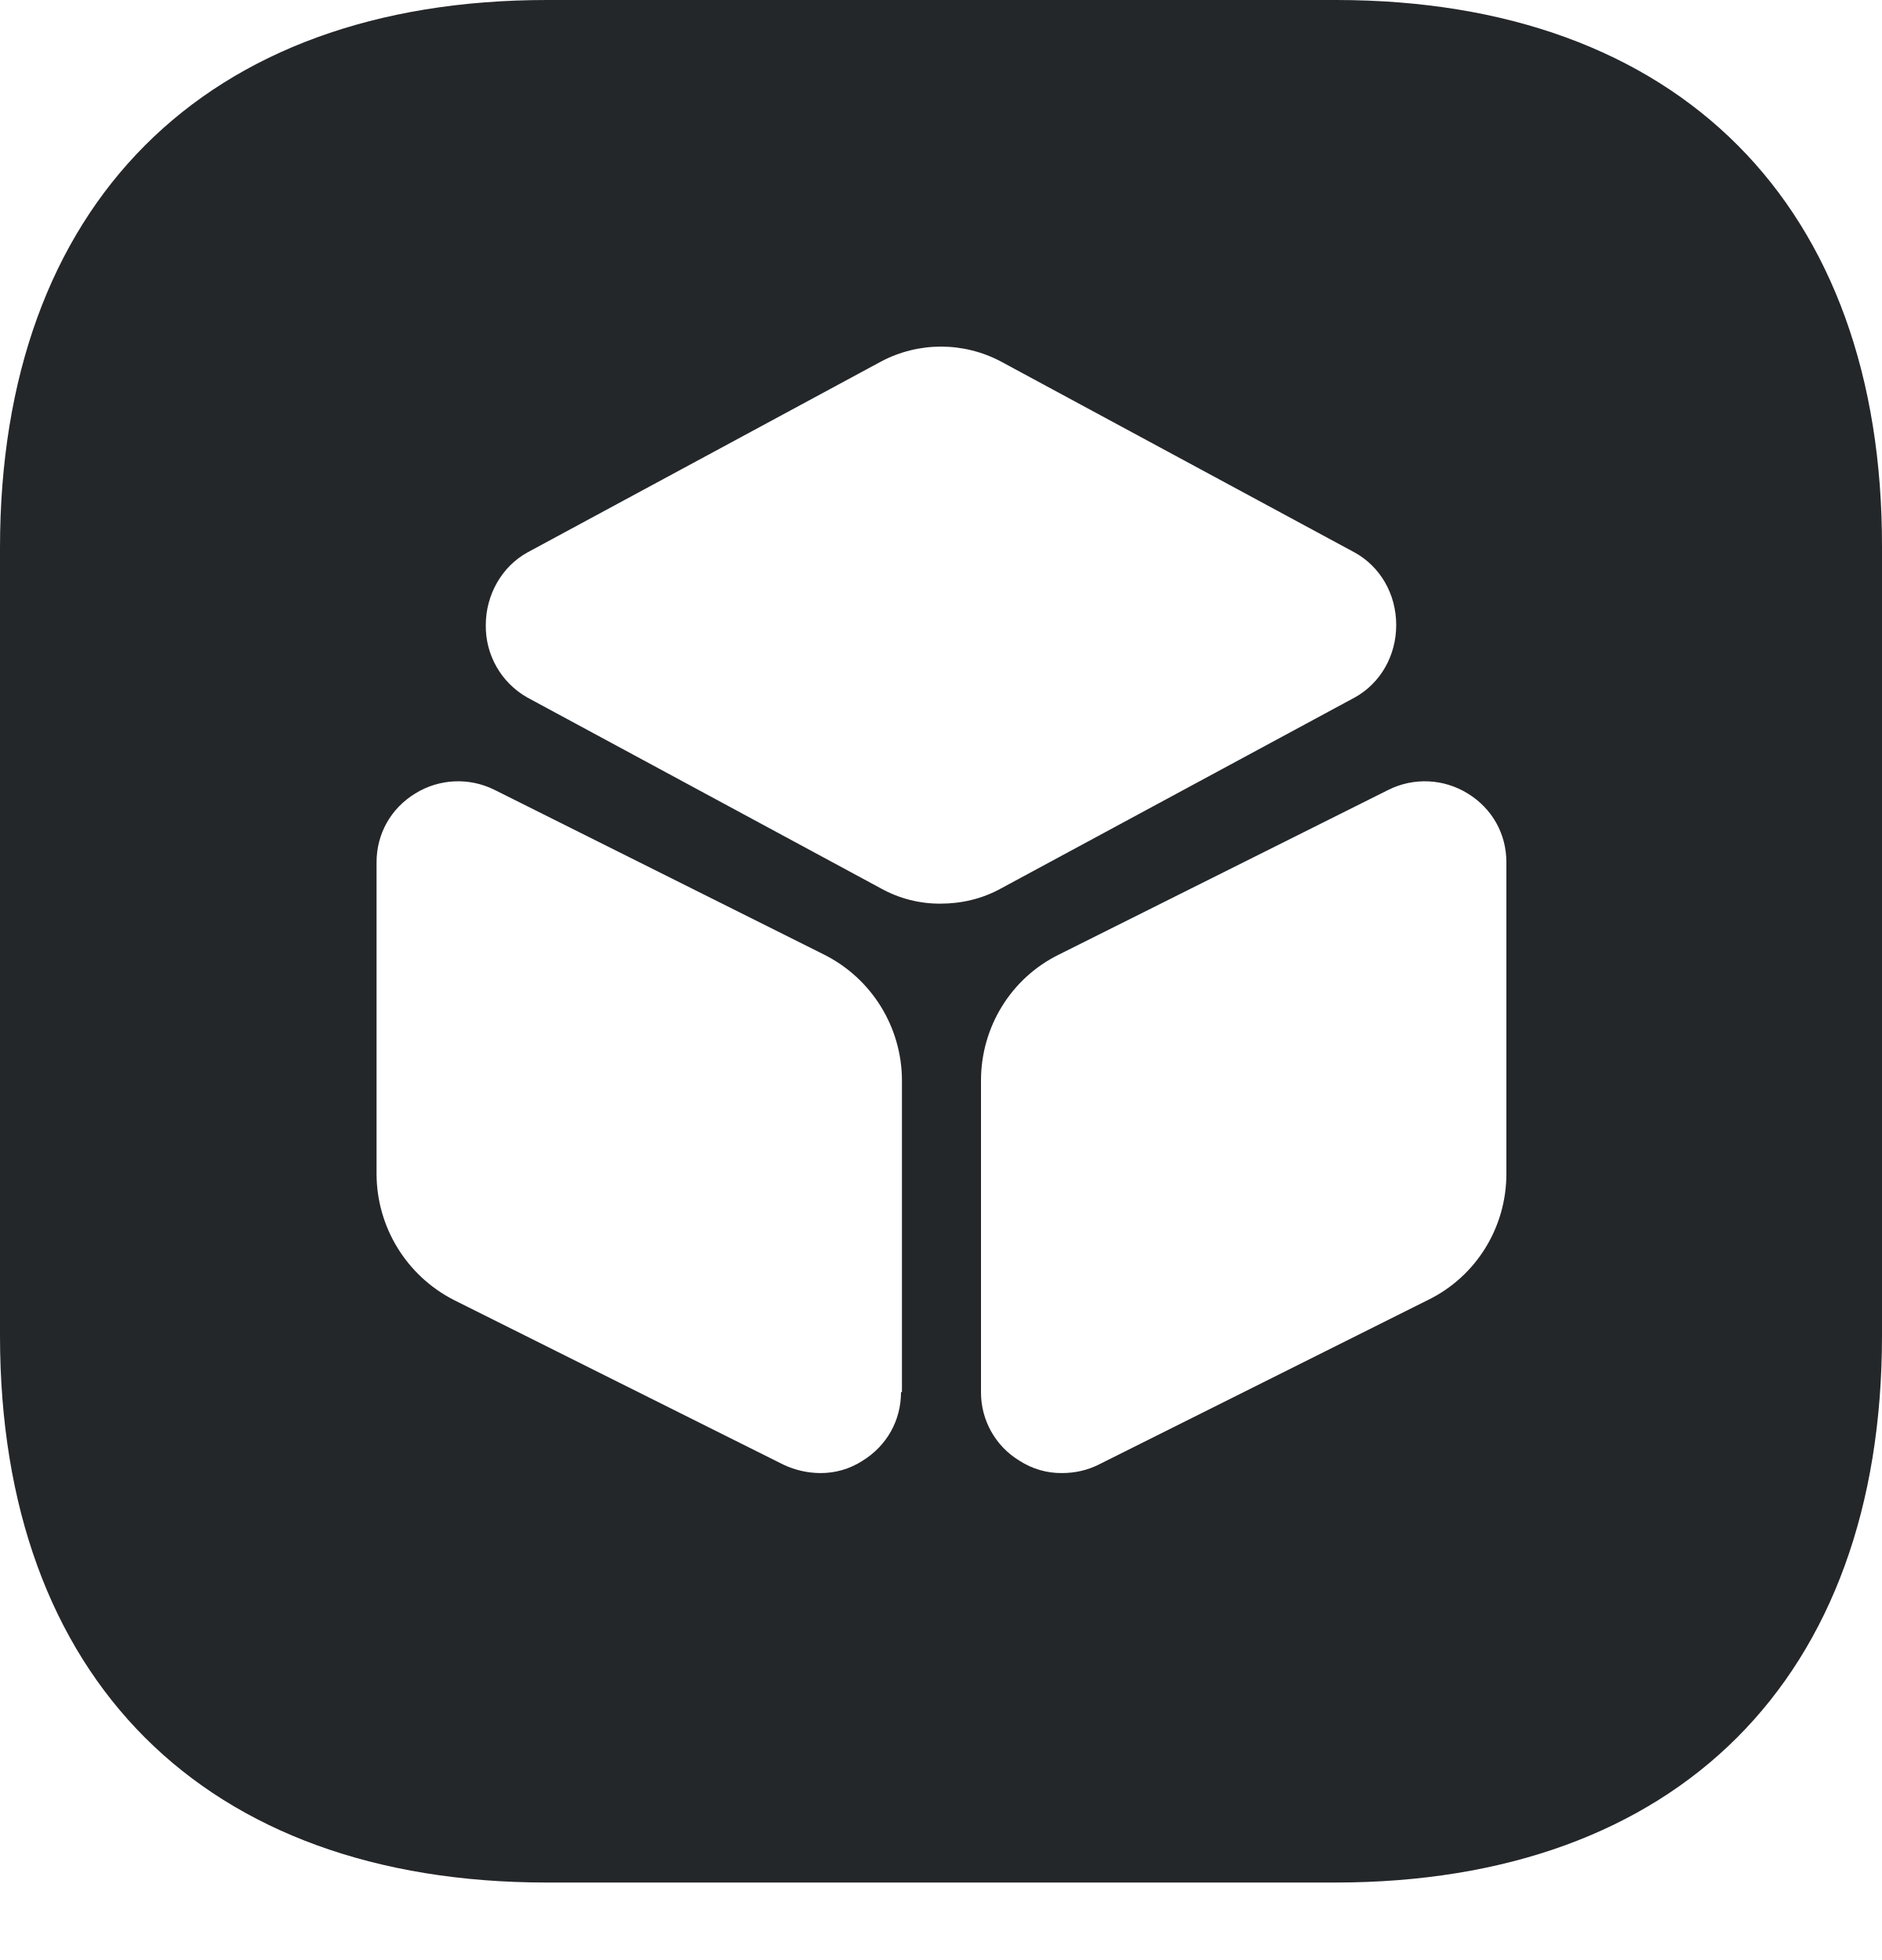
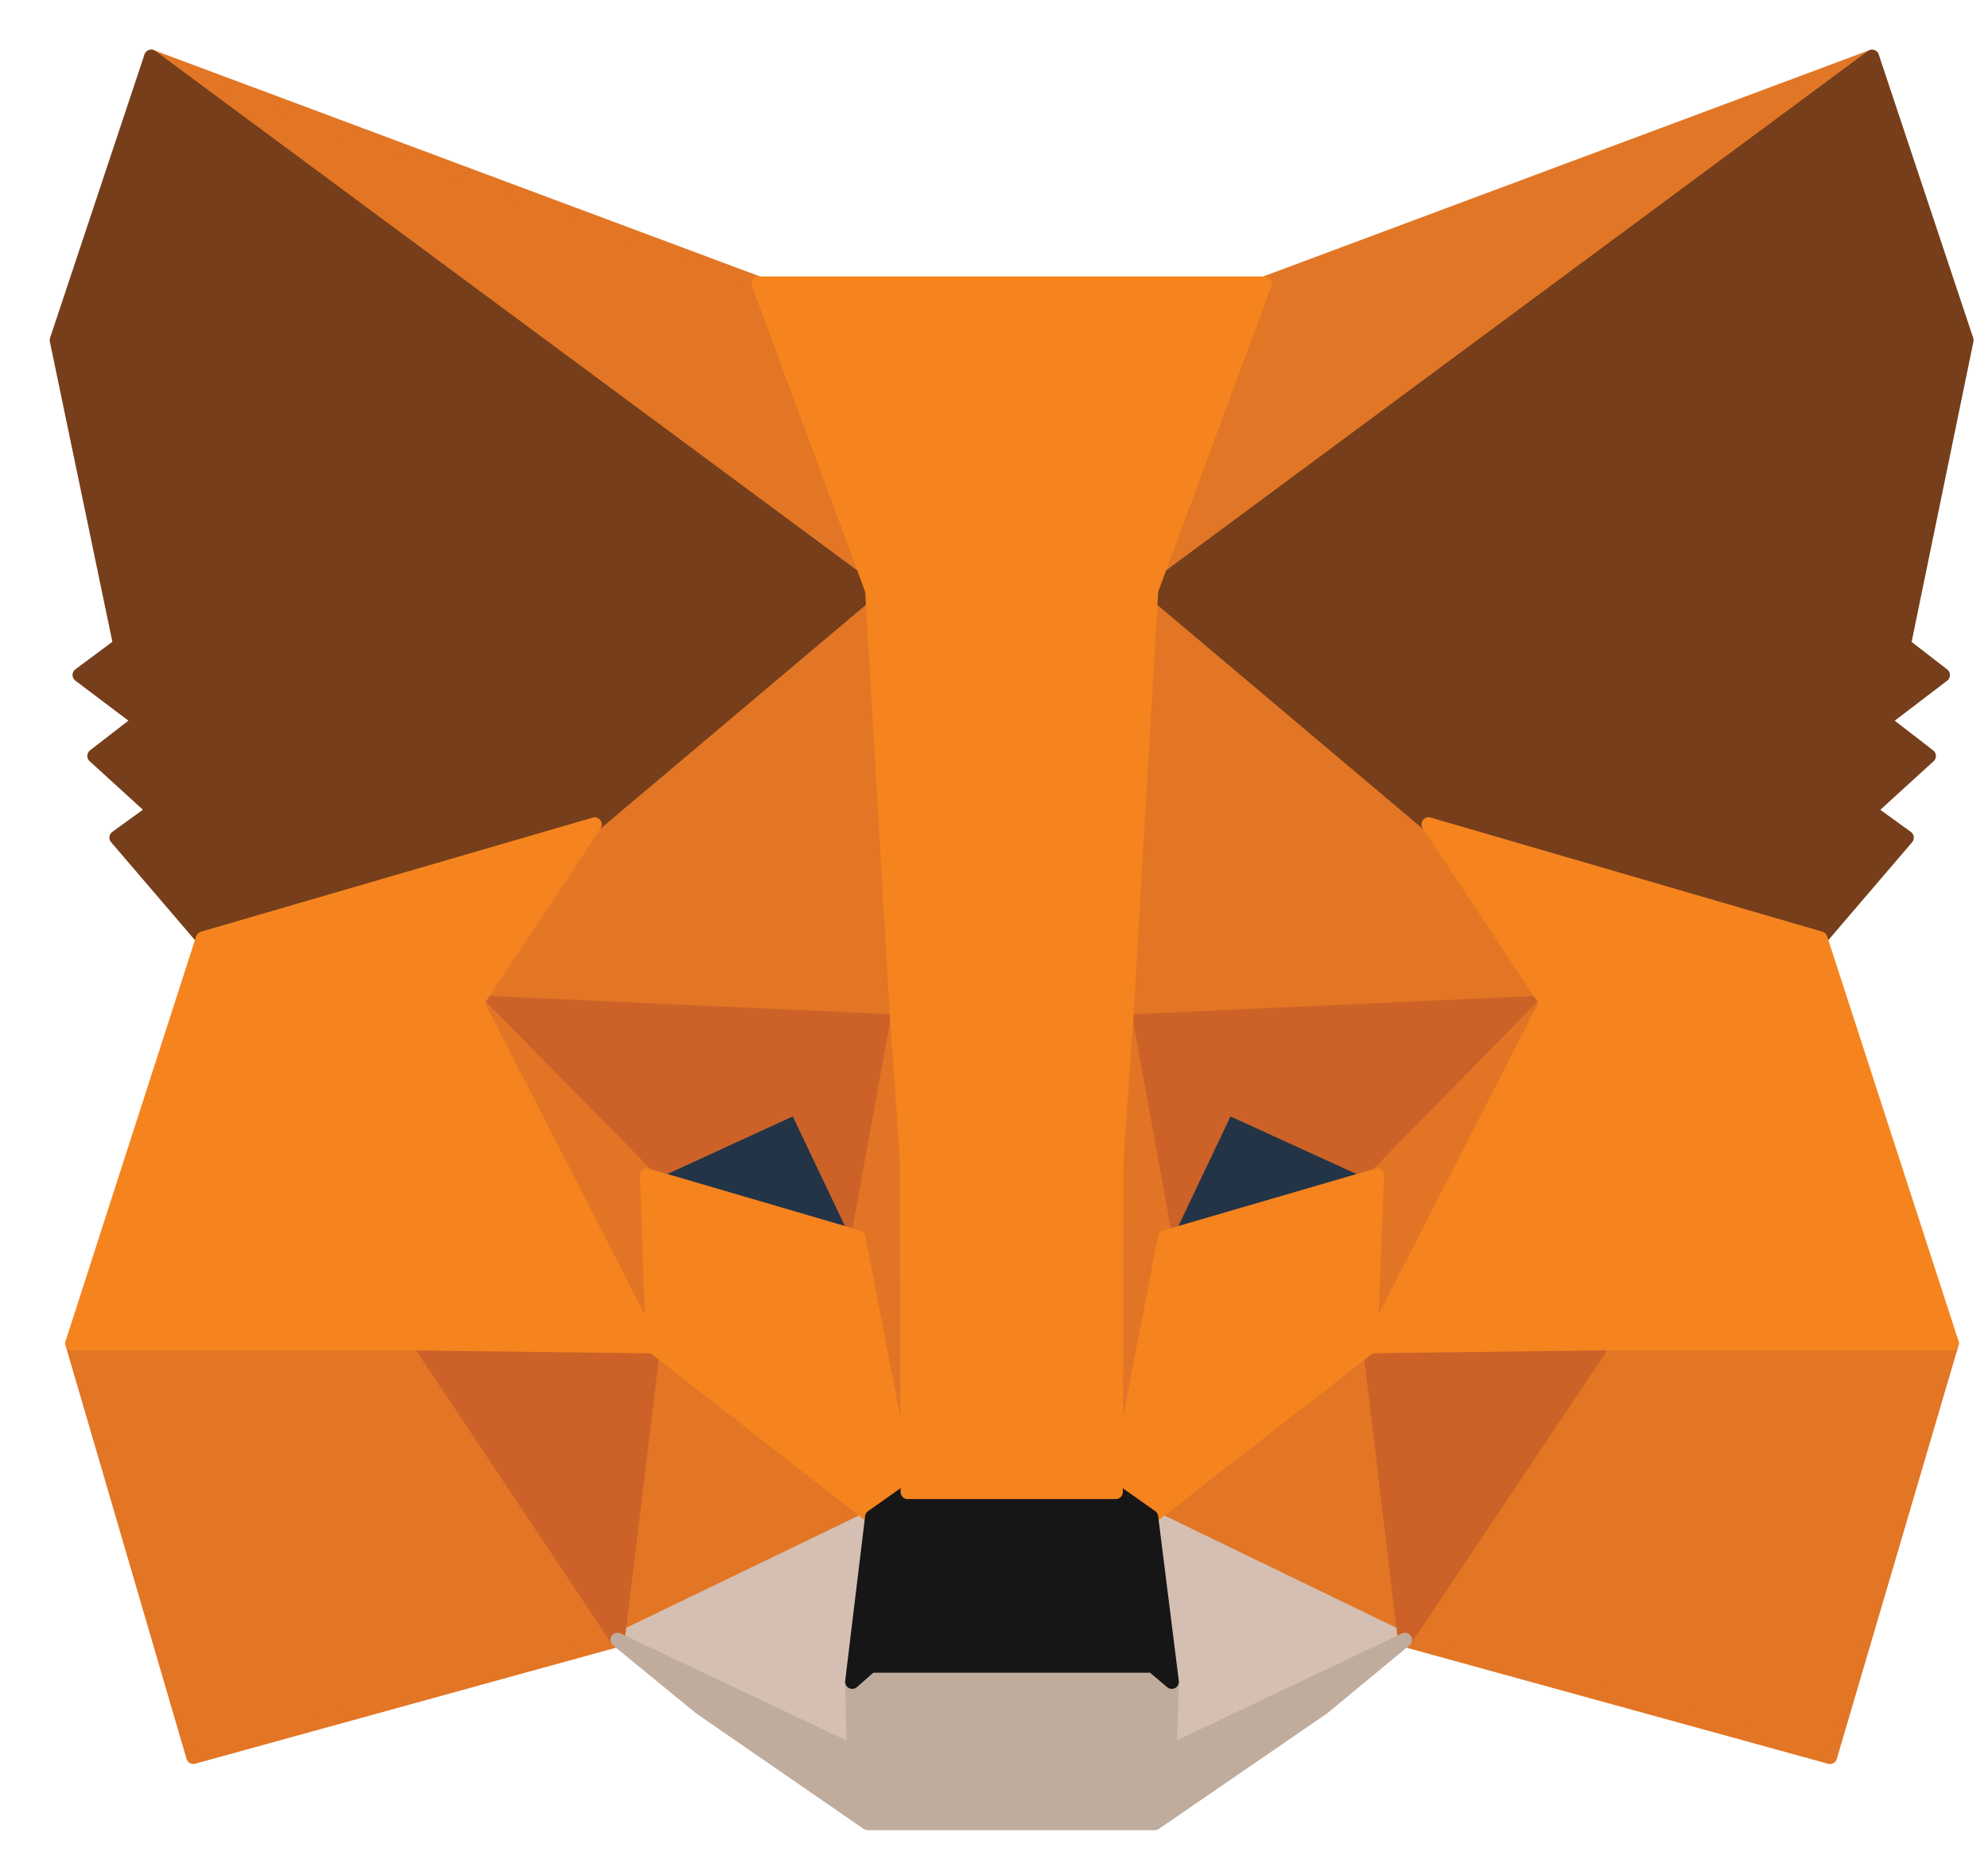
- <svg xmlns="http://www.w3.org/2000/svg" width="24" height="25" fill="none">
-   <path d="M17.037 0H6.975C2.605 0 0 2.617 0 6.987v10.05c0 4.37 2.605 6.975 6.975 6.975h10.05c4.37 0 6.975-2.605 6.975-6.976V6.988C24.012 2.617 21.407 0 17.037 0ZM11.49 17.757c0 .36-.18.684-.492.876a.975.975 0 0 1-.54.156 1.11 1.11 0 0 1-.469-.108l-4.202-2.1a1.811 1.811 0 0 1-.985-1.61v-3.973c0-.36.18-.685.493-.877a1.04 1.04 0 0 1 1.008-.048l4.202 2.101a1.8 1.8 0 0 1 .997 1.609v3.974h-.012Zm-.252-6.423L6.723 8.896a1.045 1.045 0 0 1-.528-.924c0-.384.204-.744.528-.924l4.515-2.438a1.631 1.631 0 0 1 1.524 0l4.515 2.438c.324.18.528.528.528.924s-.204.744-.528.924l-4.515 2.438c-.24.132-.504.192-.768.192a1.54 1.54 0 0 1-.756-.192Zm7.972 3.638c0 .684-.385 1.308-.997 1.608l-4.202 2.101c-.144.072-.3.108-.468.108a.975.975 0 0 1-.54-.156 1.017 1.017 0 0 1-.493-.876v-3.974c0-.684.384-1.309.997-1.609l4.202-2.101a1.04 1.04 0 0 1 1.008.048c.313.192.493.516.493.877v3.974Z" fill="#24272A" />
+ <svg xmlns="http://www.w3.org/2000/svg" fill="none" height="33" viewBox="0 0 35 33" width="35">
+   <g stroke-linecap="round" stroke-linejoin="round" stroke-width=".25">
+     <path d="m32.958 1-13.134 9.718 2.442-5.727z" fill="#e17726" stroke="#e17726" />
+     <g fill="#e27625" stroke="#e27625">
+       <path d="m2.663 1 13.017 9.809-2.325-5.818z" />
+       <path d="m28.23 23.534-3.495 5.339 7.483 2.06 2.144-7.282z" />
+       <path d="m1.273 23.65 2.131 7.282 7.47-2.06-3.482-5.339z" />
+       <path d="m10.471 14.515-2.079 3.136 7.405.337-.247-7.969z" />
+       <path d="m25.151 14.515-5.157-4.587-.169 8.06 7.405-.337z" />
+       <path d="m10.873 28.872 4.482-2.164-3.858-3.006z" />
+       <path d="m20.266 26.708 4.469 2.164-.611-5.17z" />
+     </g>
+     <path d="m24.735 28.872-4.469-2.164.364 2.902-.039 1.231z" fill="#d5bfb2" stroke="#d5bfb2" />
+     <path d="m10.873 28.872 4.157 1.97-.026-1.231.351-2.902z" fill="#d5bfb2" stroke="#d5bfb2" />
+     <path d="m15.108 21.784-3.716-1.088 2.624-1.205z" fill="#233447" stroke="#233447" />
+     <path d="m20.513 21.784 1.091-2.293 2.637 1.205z" fill="#233447" stroke="#233447" />
+     <path d="m10.873 28.872.649-5.339-4.131.117z" fill="#cc6228" stroke="#cc6228" />
+     <path d="m24.098 23.534.637 5.339 3.495-5.222z" fill="#cc6228" stroke="#cc6228" />
+     <path d="m27.229 17.651-7.405.337.689 3.797 1.091-2.293 2.637 1.205z" fill="#cc6228" stroke="#cc6228" />
+     <path d="m11.393 20.696 2.624-1.205 1.091 2.293.689-3.797-7.405-.337z" fill="#cc6228" stroke="#cc6228" />
+     <path d="m8.392 17.651 3.105 6.051-.104-3.006z" fill="#e27525" stroke="#e27525" />
+     <path d="m24.241 20.696-.117 3.006 3.105-6.051z" fill="#e27525" stroke="#e27525" />
+     <path d="m15.797 17.988-.689 3.797.87 4.483.195-5.909z" fill="#e27525" stroke="#e27525" />
+     <path d="m19.824 17.988-.364 2.358.182 5.922.87-4.483z" fill="#e27525" stroke="#e27525" />
+     <path d="m20.513 21.784-.87 4.483.624.441 3.858-3.006.117-3.006z" fill="#f5841f" stroke="#f5841f" />
+     <path d="m11.393 20.696.104 3.006 3.858 3.006.624-.441-.87-4.483z" fill="#f5841f" stroke="#f5841f" />
+     <path d="m20.591 30.842.039-1.231-.338-.285h-4.963l-.325.285.026 1.231-4.157-1.97 1.455 1.192 2.949 2.034h5.054l2.962-2.034 1.442-1.192z" fill="#c0ac9d" stroke="#c0ac9d" />
+     <path d="m20.266 26.708-.624-.441h-3.663l-.624.441-.351 2.902.325-.285h4.963l.338.285z" fill="#161616" stroke="#161616" />
+     <path d="m33.517 11.353 1.104-5.364-1.663-4.989-12.692 9.394 4.885 4.12 6.898 2.009 1.52-1.775-.663-.479 1.052-.959-.805-.622 1.052-.803z" fill="#763e1a" stroke="#763e1a" />
+     <path d="m1 5.989 1.117 5.364-.715.531 1.065.803-.805.622 1.052.959-.663.479 1.52 1.775 6.898-2.009 4.885-4.12-12.692-9.394z" fill="#763e1a" stroke="#763e1a" />
+     <path d="m32.049 16.523-6.898-2.009 2.079 3.136-3.105 6.051 4.105-.052h6.132z" fill="#f5841f" stroke="#f5841f" />
+     <path d="m10.47 14.515-6.898 2.009-2.299 7.127h6.119l4.105.052-3.105-6.051z" fill="#f5841f" stroke="#f5841f" />
+     <path d="m19.824 17.988.442-7.593 2.001-5.403h-8.912l2.001 5.403.442 7.593.169 2.384.013 5.896h3.663l.013-5.896z" fill="#f5841f" stroke="#f5841f" />
+   </g>
</svg>
